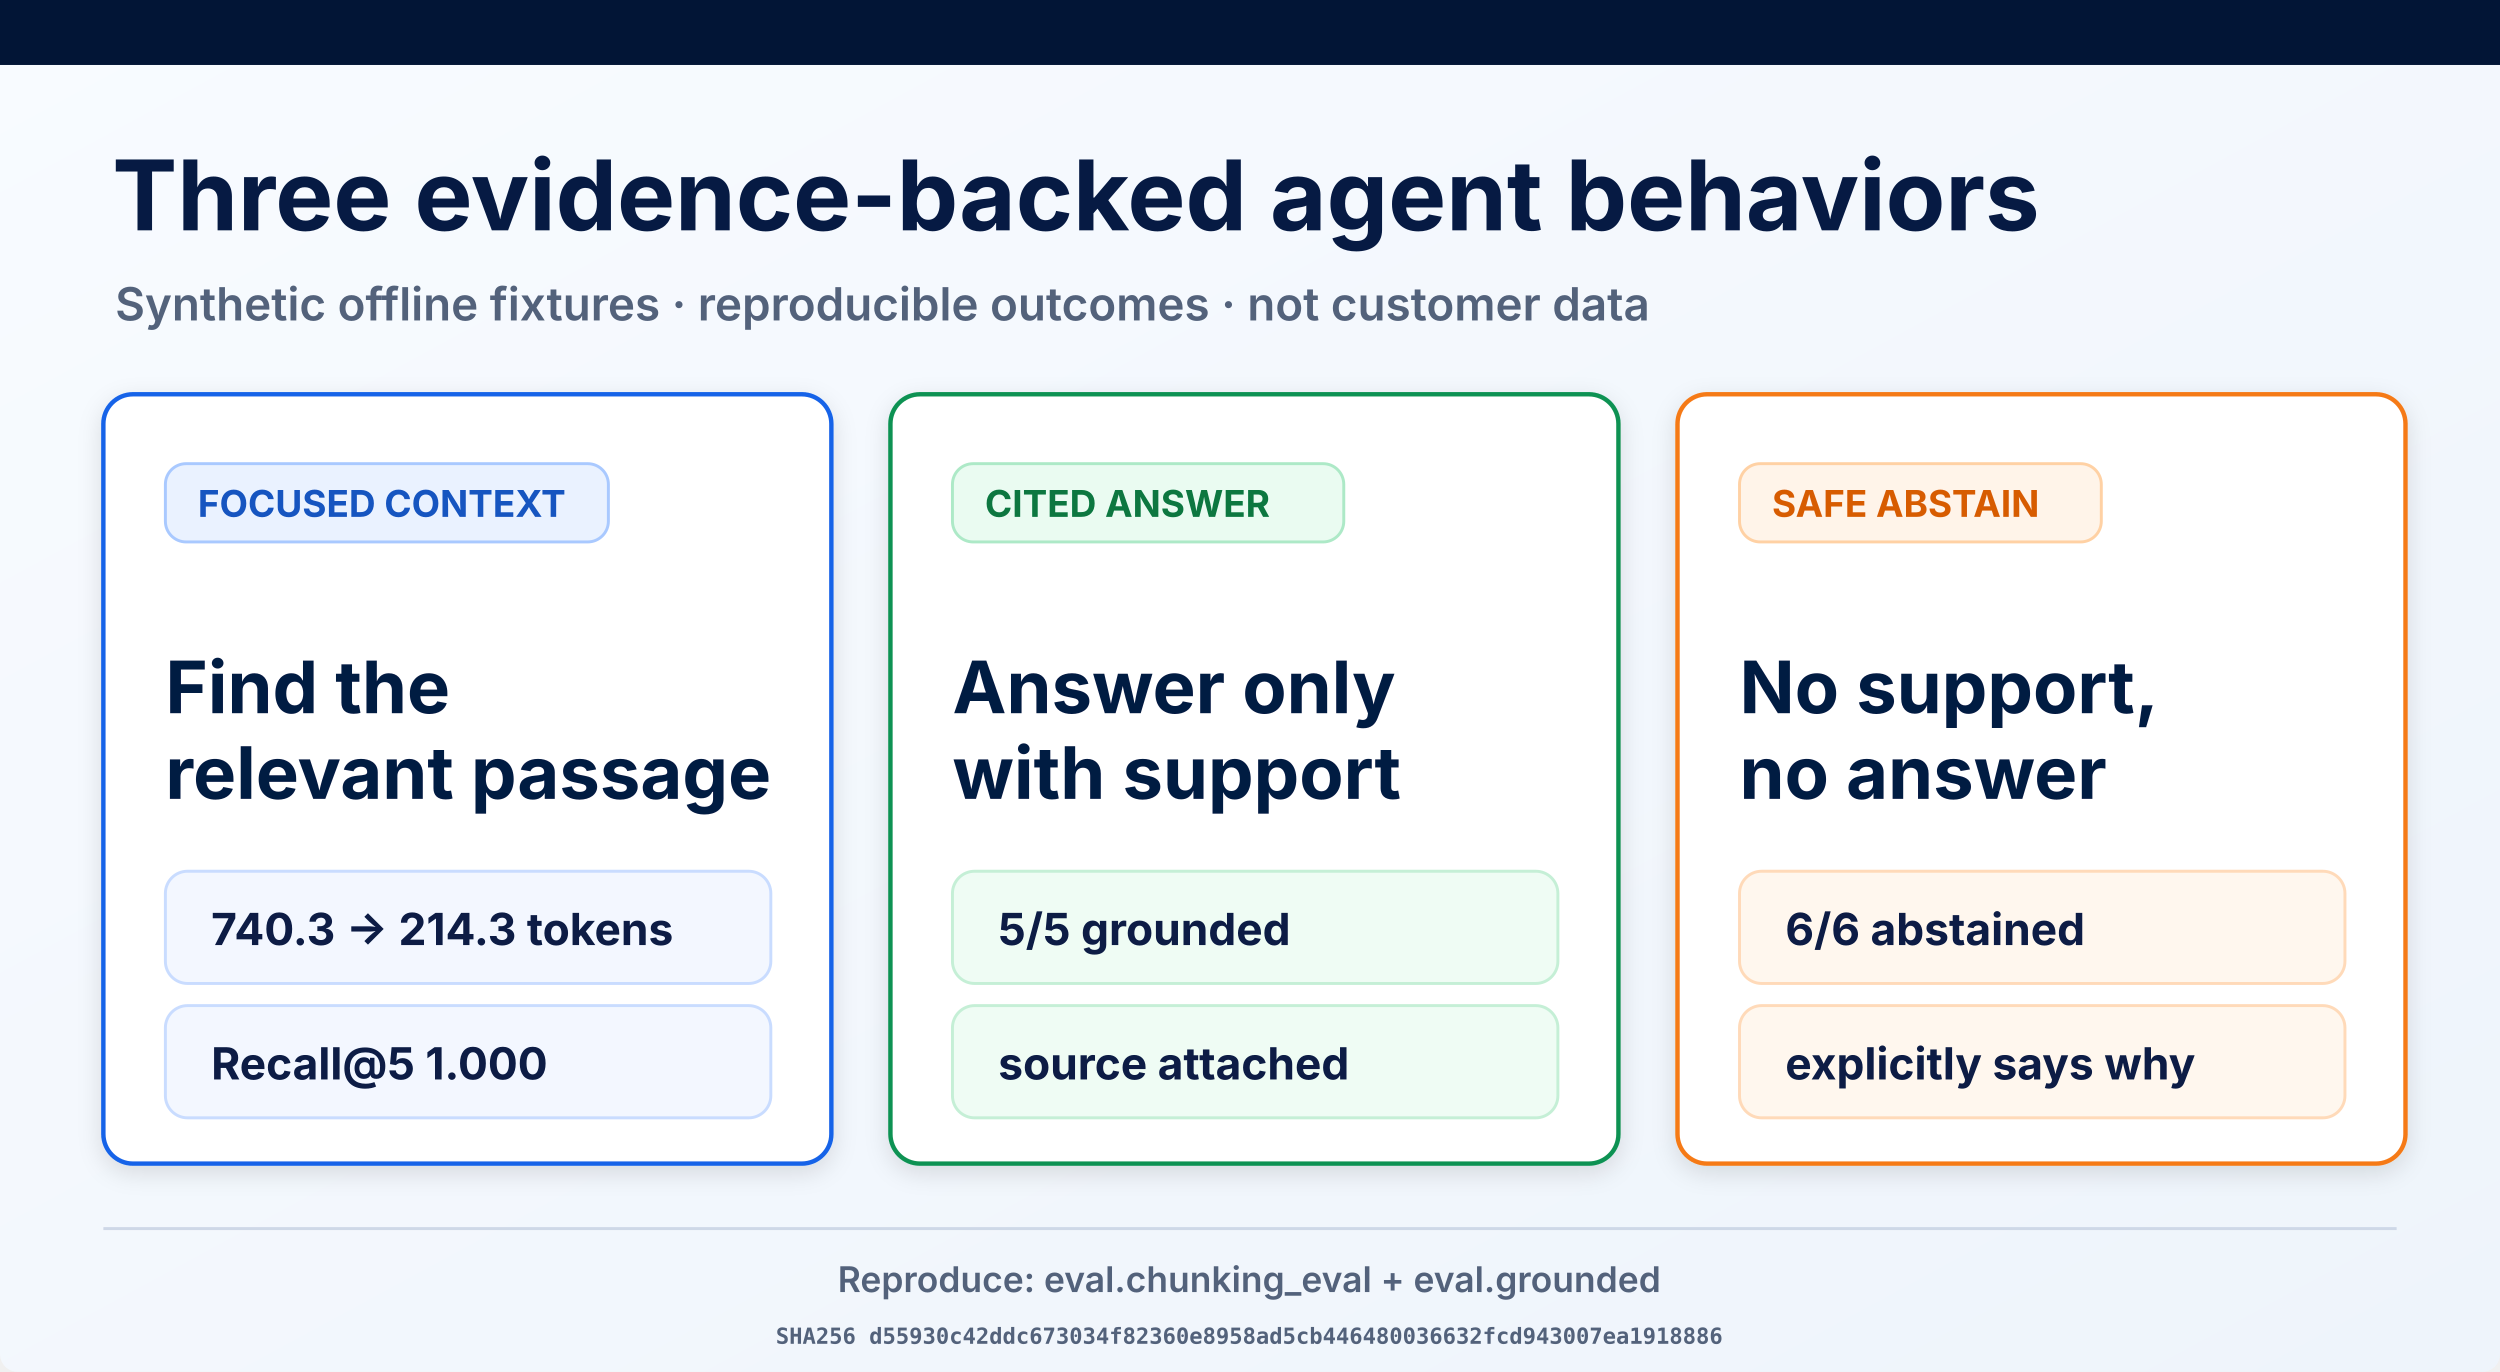
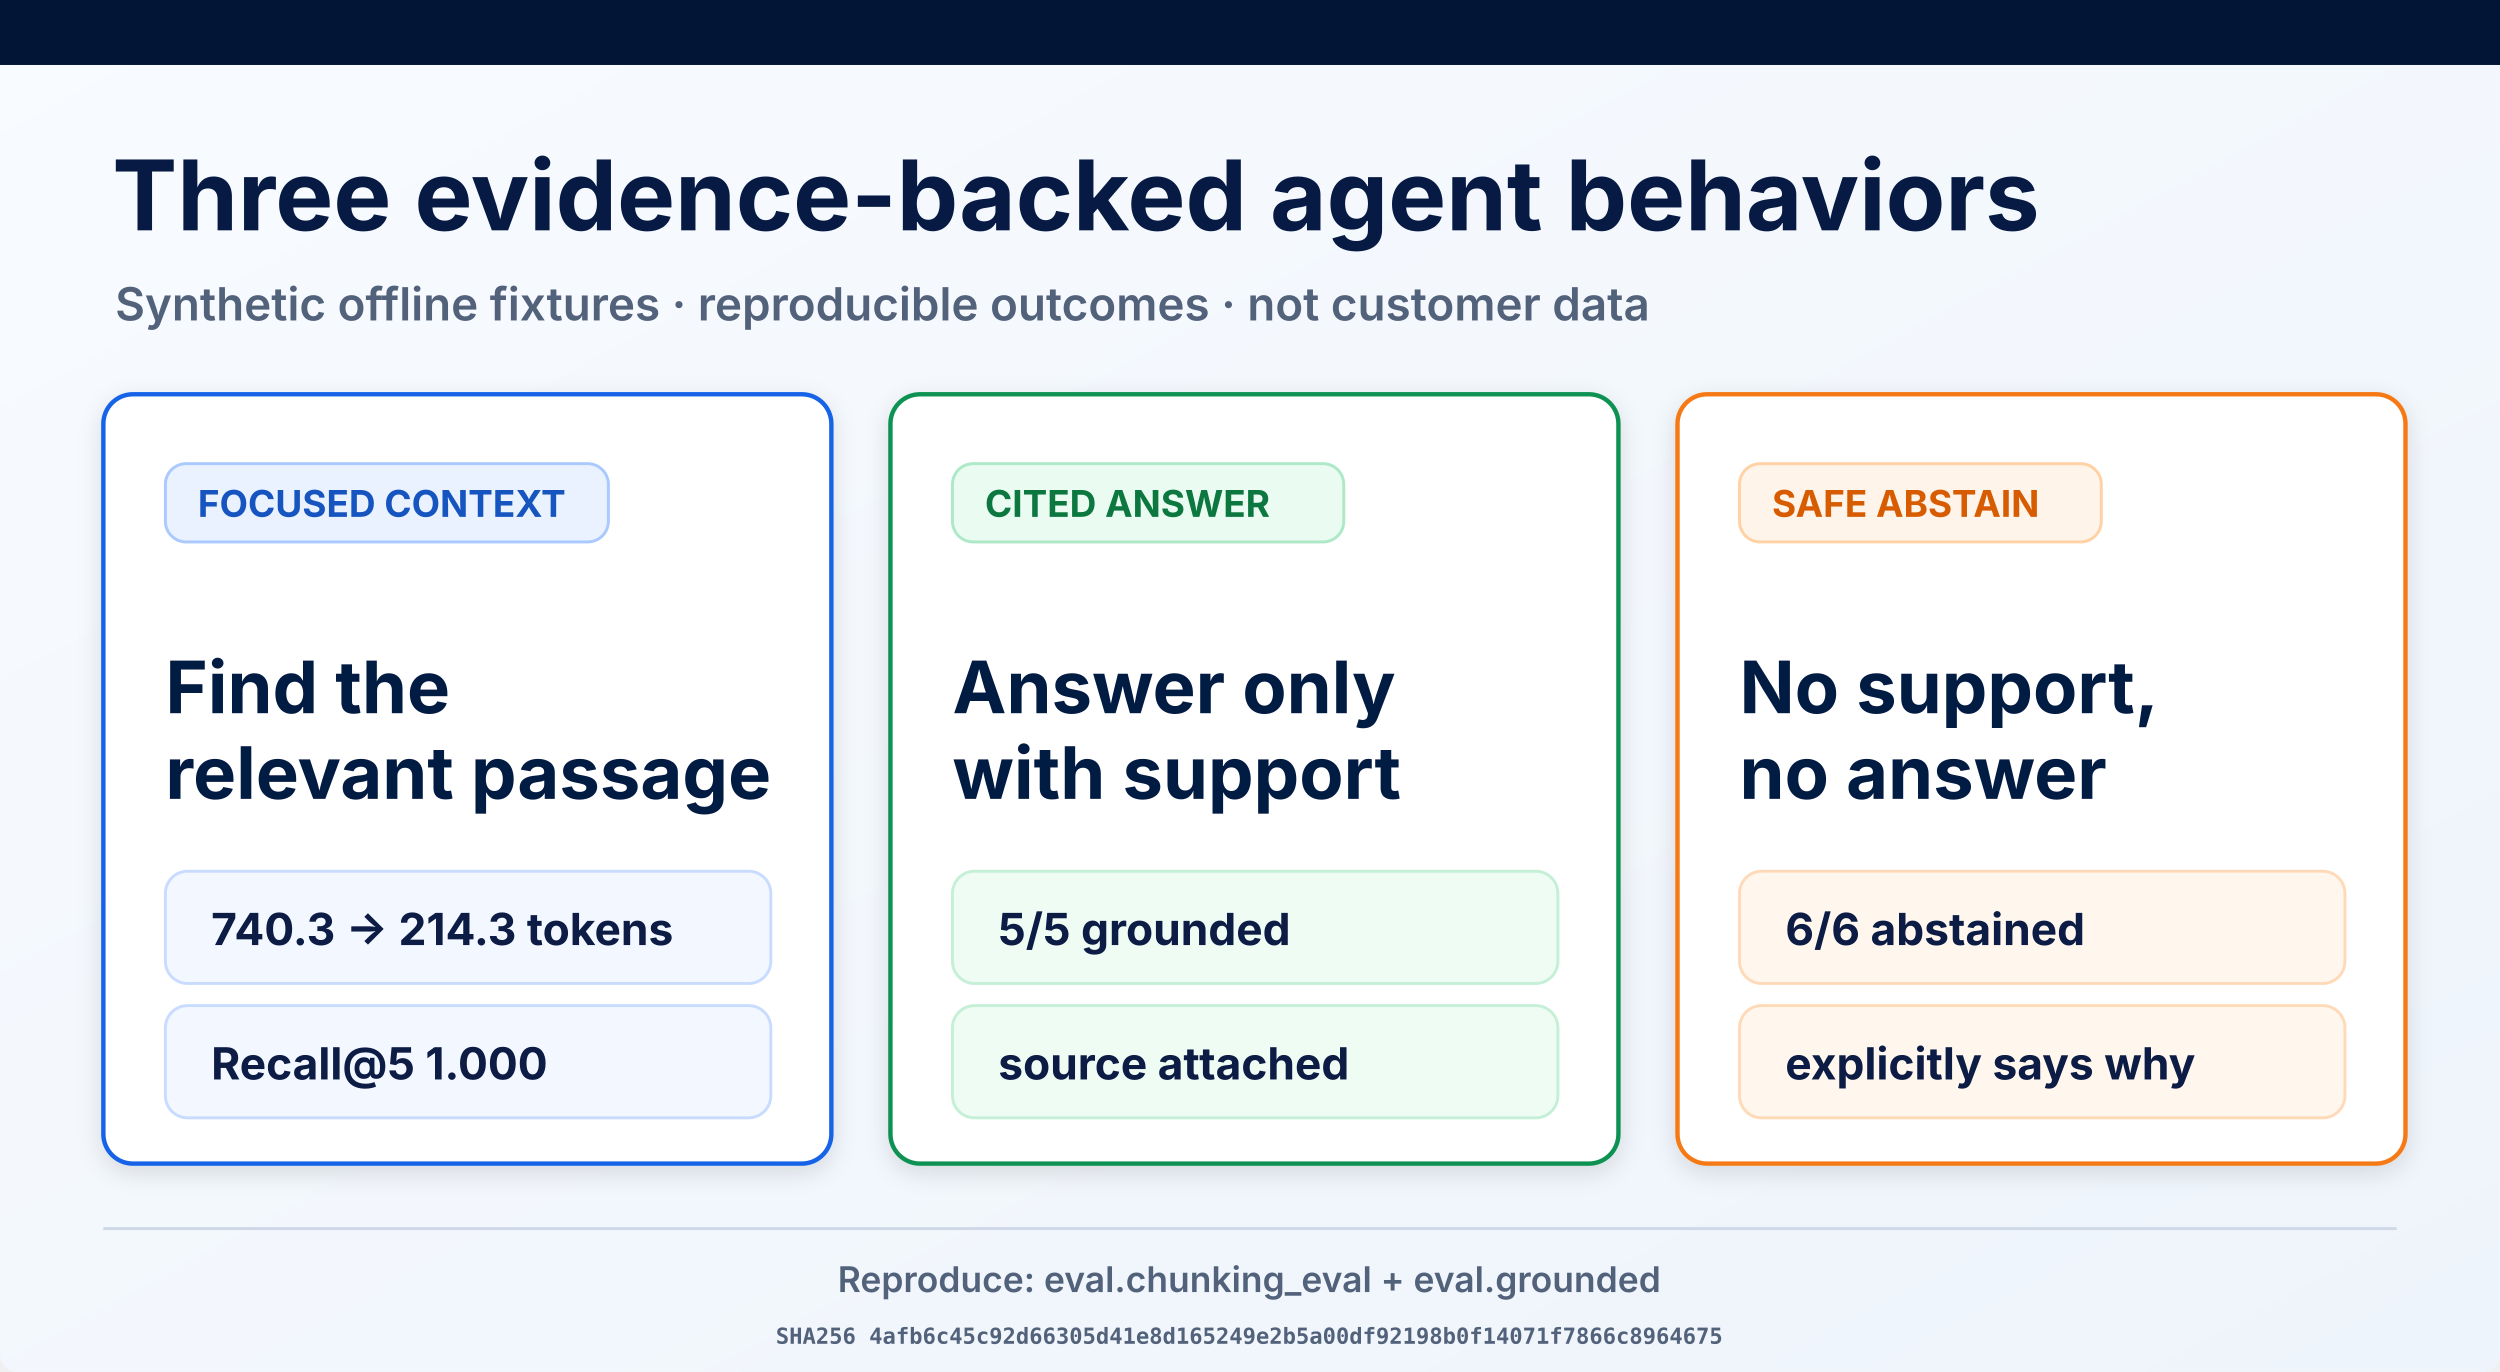
<svg xmlns="http://www.w3.org/2000/svg" width="1693" height="929" viewBox="0 0 1693 929" role="img" aria-labelledby="title desc">
  <defs>
    <linearGradient id="page" x1="0" y1="0" x2="1" y2="1">
      <stop offset="0" stop-color="#f8fbff" />
      <stop offset="1" stop-color="#eef4fb" />
    </linearGradient>
    <filter id="shadow" x="-10%" y="-10%" width="120%" height="130%">
      <feDropShadow dx="0" dy="5" stdDeviation="8" flood-opacity=".12" />
    </filter>
  </defs>
  <rect width="1693" height="929" rx="12" fill="url(#page)" />
  <rect width="1693" height="44" fill="#021536" />
  <text x="76" y="156" font-family="Inter, Arial, sans-serif" font-size="66" font-weight="700" fill="#061a43">Three evidence-backed agent behaviors</text>
  <text x="78" y="217" font-family="Inter, Arial, sans-serif" font-size="31" font-weight="600" fill="#53627b">Synthetic offline fixtures · reproducible outcomes · not customer data</text>
  <g filter="url(#shadow)">
    <rect x="70" y="267" width="493" height="521" rx="20" fill="#fff" stroke="#1763e8" stroke-width="3" />
    <rect x="112" y="314" width="300" height="53" rx="14" fill="#eaf2ff" stroke="#a9c9ff" stroke-width="2" />
    <text x="134" y="350" font-family="Inter, Arial, sans-serif" font-size="25" font-weight="700" fill="#1554c0">FOCUSED CONTEXT</text>
    <text x="112" y="483" font-family="Inter, Arial, sans-serif" font-size="49" font-weight="700" fill="#061a43">Find the</text>
    <text x="112" y="541" font-family="Inter, Arial, sans-serif" font-size="49" font-weight="700" fill="#061a43">relevant passage</text>
    <rect x="112" y="590" width="410" height="76" rx="15" fill="#f3f7ff" stroke="#c9dcff" stroke-width="2" />
    <text x="143" y="640" font-family="Inter, Arial, sans-serif" font-size="30" font-weight="700" fill="#0a1b44">740.3 → 214.3 tokens</text>
    <rect x="112" y="681" width="410" height="76" rx="15" fill="#f3f7ff" stroke="#c9dcff" stroke-width="2" />
    <text x="143" y="731" font-family="Inter, Arial, sans-serif" font-size="30" font-weight="700" fill="#0a1b44">Recall@5 1.000</text>
  </g>
  <g filter="url(#shadow)">
    <rect x="603" y="267" width="493" height="521" rx="20" fill="#fff" stroke="#109252" stroke-width="3" />
    <rect x="645" y="314" width="265" height="53" rx="14" fill="#eafbf1" stroke="#ade9c7" stroke-width="2" />
    <text x="667" y="350" font-family="Inter, Arial, sans-serif" font-size="25" font-weight="700" fill="#08773f">CITED ANSWER</text>
    <text x="645" y="483" font-family="Inter, Arial, sans-serif" font-size="49" font-weight="700" fill="#061a43">Answer only</text>
    <text x="645" y="541" font-family="Inter, Arial, sans-serif" font-size="49" font-weight="700" fill="#061a43">with support</text>
    <rect x="645" y="590" width="410" height="76" rx="15" fill="#effcf4" stroke="#c5efd6" stroke-width="2" />
    <text x="676" y="640" font-family="Inter, Arial, sans-serif" font-size="30" font-weight="700" fill="#0a1b44">5/5 grounded</text>
    <rect x="645" y="681" width="410" height="76" rx="15" fill="#effcf4" stroke="#c5efd6" stroke-width="2" />
    <text x="676" y="731" font-family="Inter, Arial, sans-serif" font-size="30" font-weight="700" fill="#0a1b44">source attached</text>
  </g>
  <g filter="url(#shadow)">
    <rect x="1136" y="267" width="493" height="521" rx="20" fill="#fff" stroke="#f57a19" stroke-width="3" />
    <rect x="1178" y="314" width="245" height="53" rx="14" fill="#fff4e9" stroke="#ffd1a4" stroke-width="2" />
    <text x="1200" y="350" font-family="Inter, Arial, sans-serif" font-size="25" font-weight="700" fill="#d75c06">SAFE ABSTAIN</text>
    <text x="1178" y="483" font-family="Inter, Arial, sans-serif" font-size="49" font-weight="700" fill="#061a43">No support,</text>
    <text x="1178" y="541" font-family="Inter, Arial, sans-serif" font-size="49" font-weight="700" fill="#061a43">no answer</text>
    <rect x="1178" y="590" width="410" height="76" rx="15" fill="#fff7ee" stroke="#ffdab9" stroke-width="2" />
    <text x="1209" y="640" font-family="Inter, Arial, sans-serif" font-size="30" font-weight="700" fill="#0a1b44">6/6 abstained</text>
    <rect x="1178" y="681" width="410" height="76" rx="15" fill="#fff7ee" stroke="#ffdab9" stroke-width="2" />
    <text x="1209" y="731" font-family="Inter, Arial, sans-serif" font-size="30" font-weight="700" fill="#0a1b44">explicitly says why</text>
  </g>
  <line x1="70" y1="832" x2="1623" y2="832" stroke="#ced8e7" stroke-width="2" />
  <text x="846" y="875" text-anchor="middle" font-family="Inter, Arial, sans-serif" font-size="24" font-weight="600" fill="#53627b">Reproduce: eval.chunking_eval + eval.grounded</text>
-   <text x="846" y="910" text-anchor="middle" font-family="ui-monospace, monospace" font-size="15" font-weight="600" fill="#53627b">SHA256 d55930c42ddc673034f82360e8958ad5cb446480036632fcd943007ea1918886</text>
+   <text x="846" y="910" text-anchor="middle" font-family="ui-monospace, monospace" font-size="15" font-weight="600" fill="#53627b">SHA256 4afb6c45c92d66305d41e8d165249e2b5a00df92198b0f14071f7866c8964675</text>
</svg>
